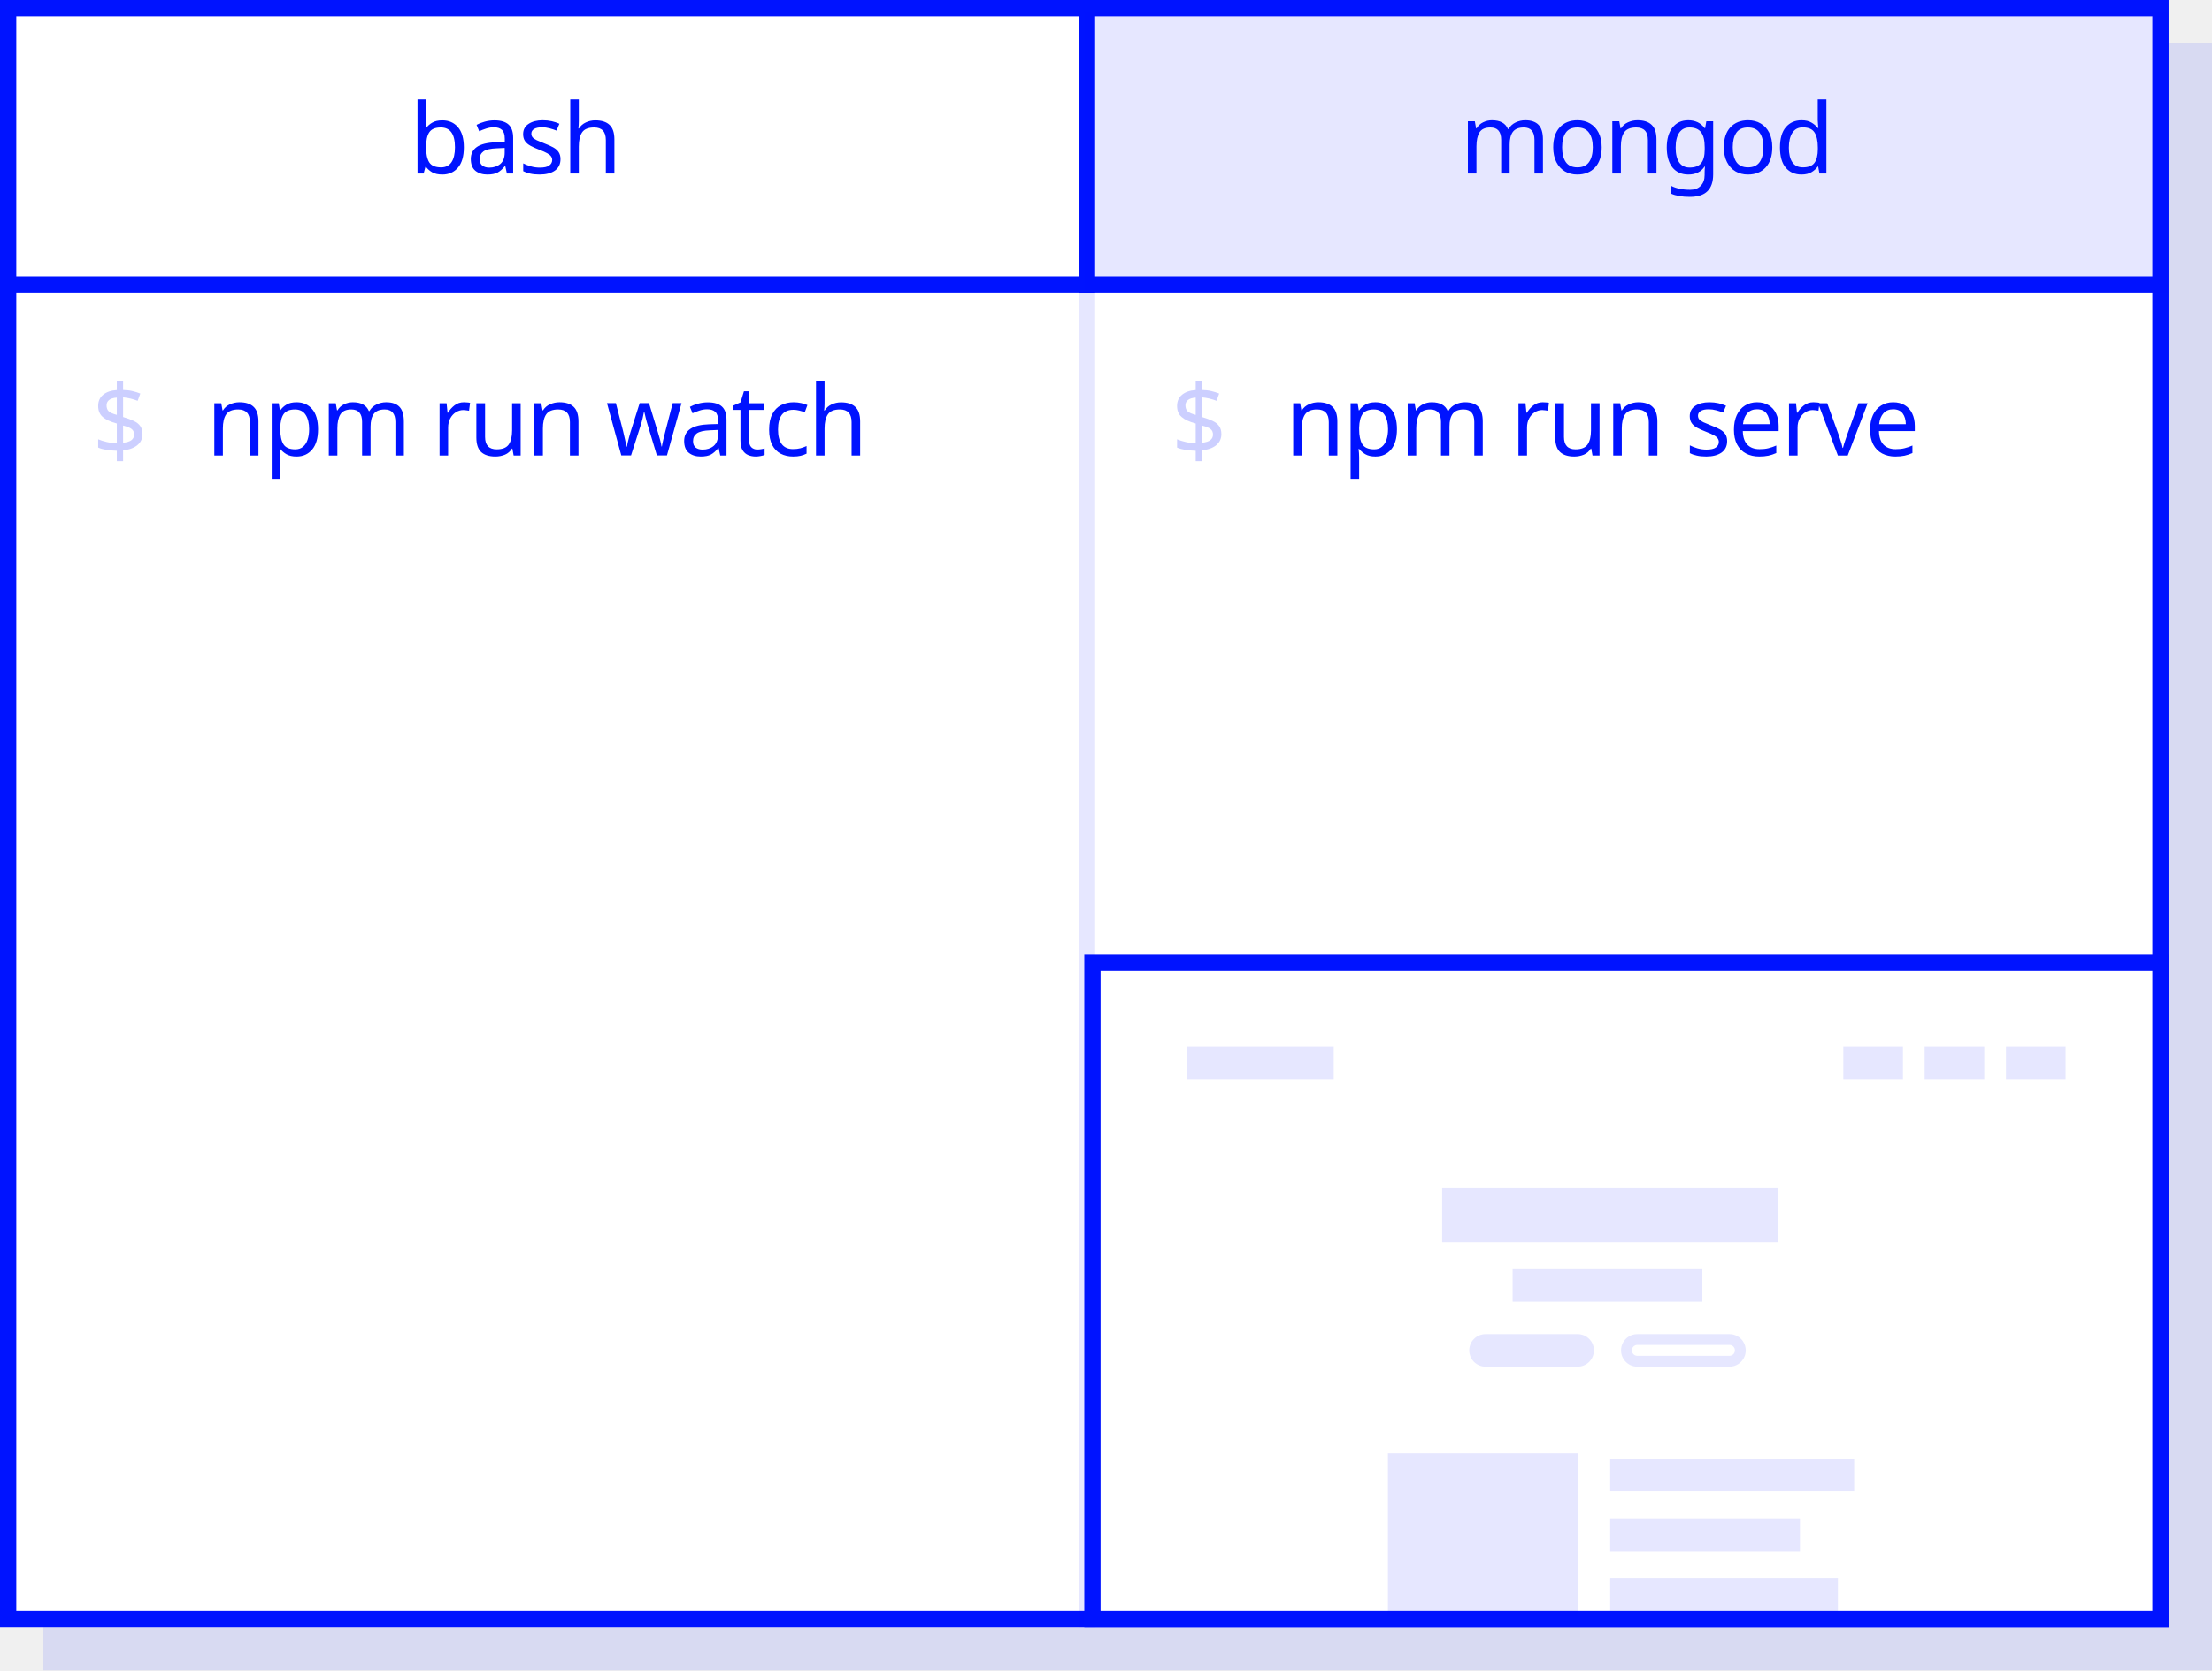
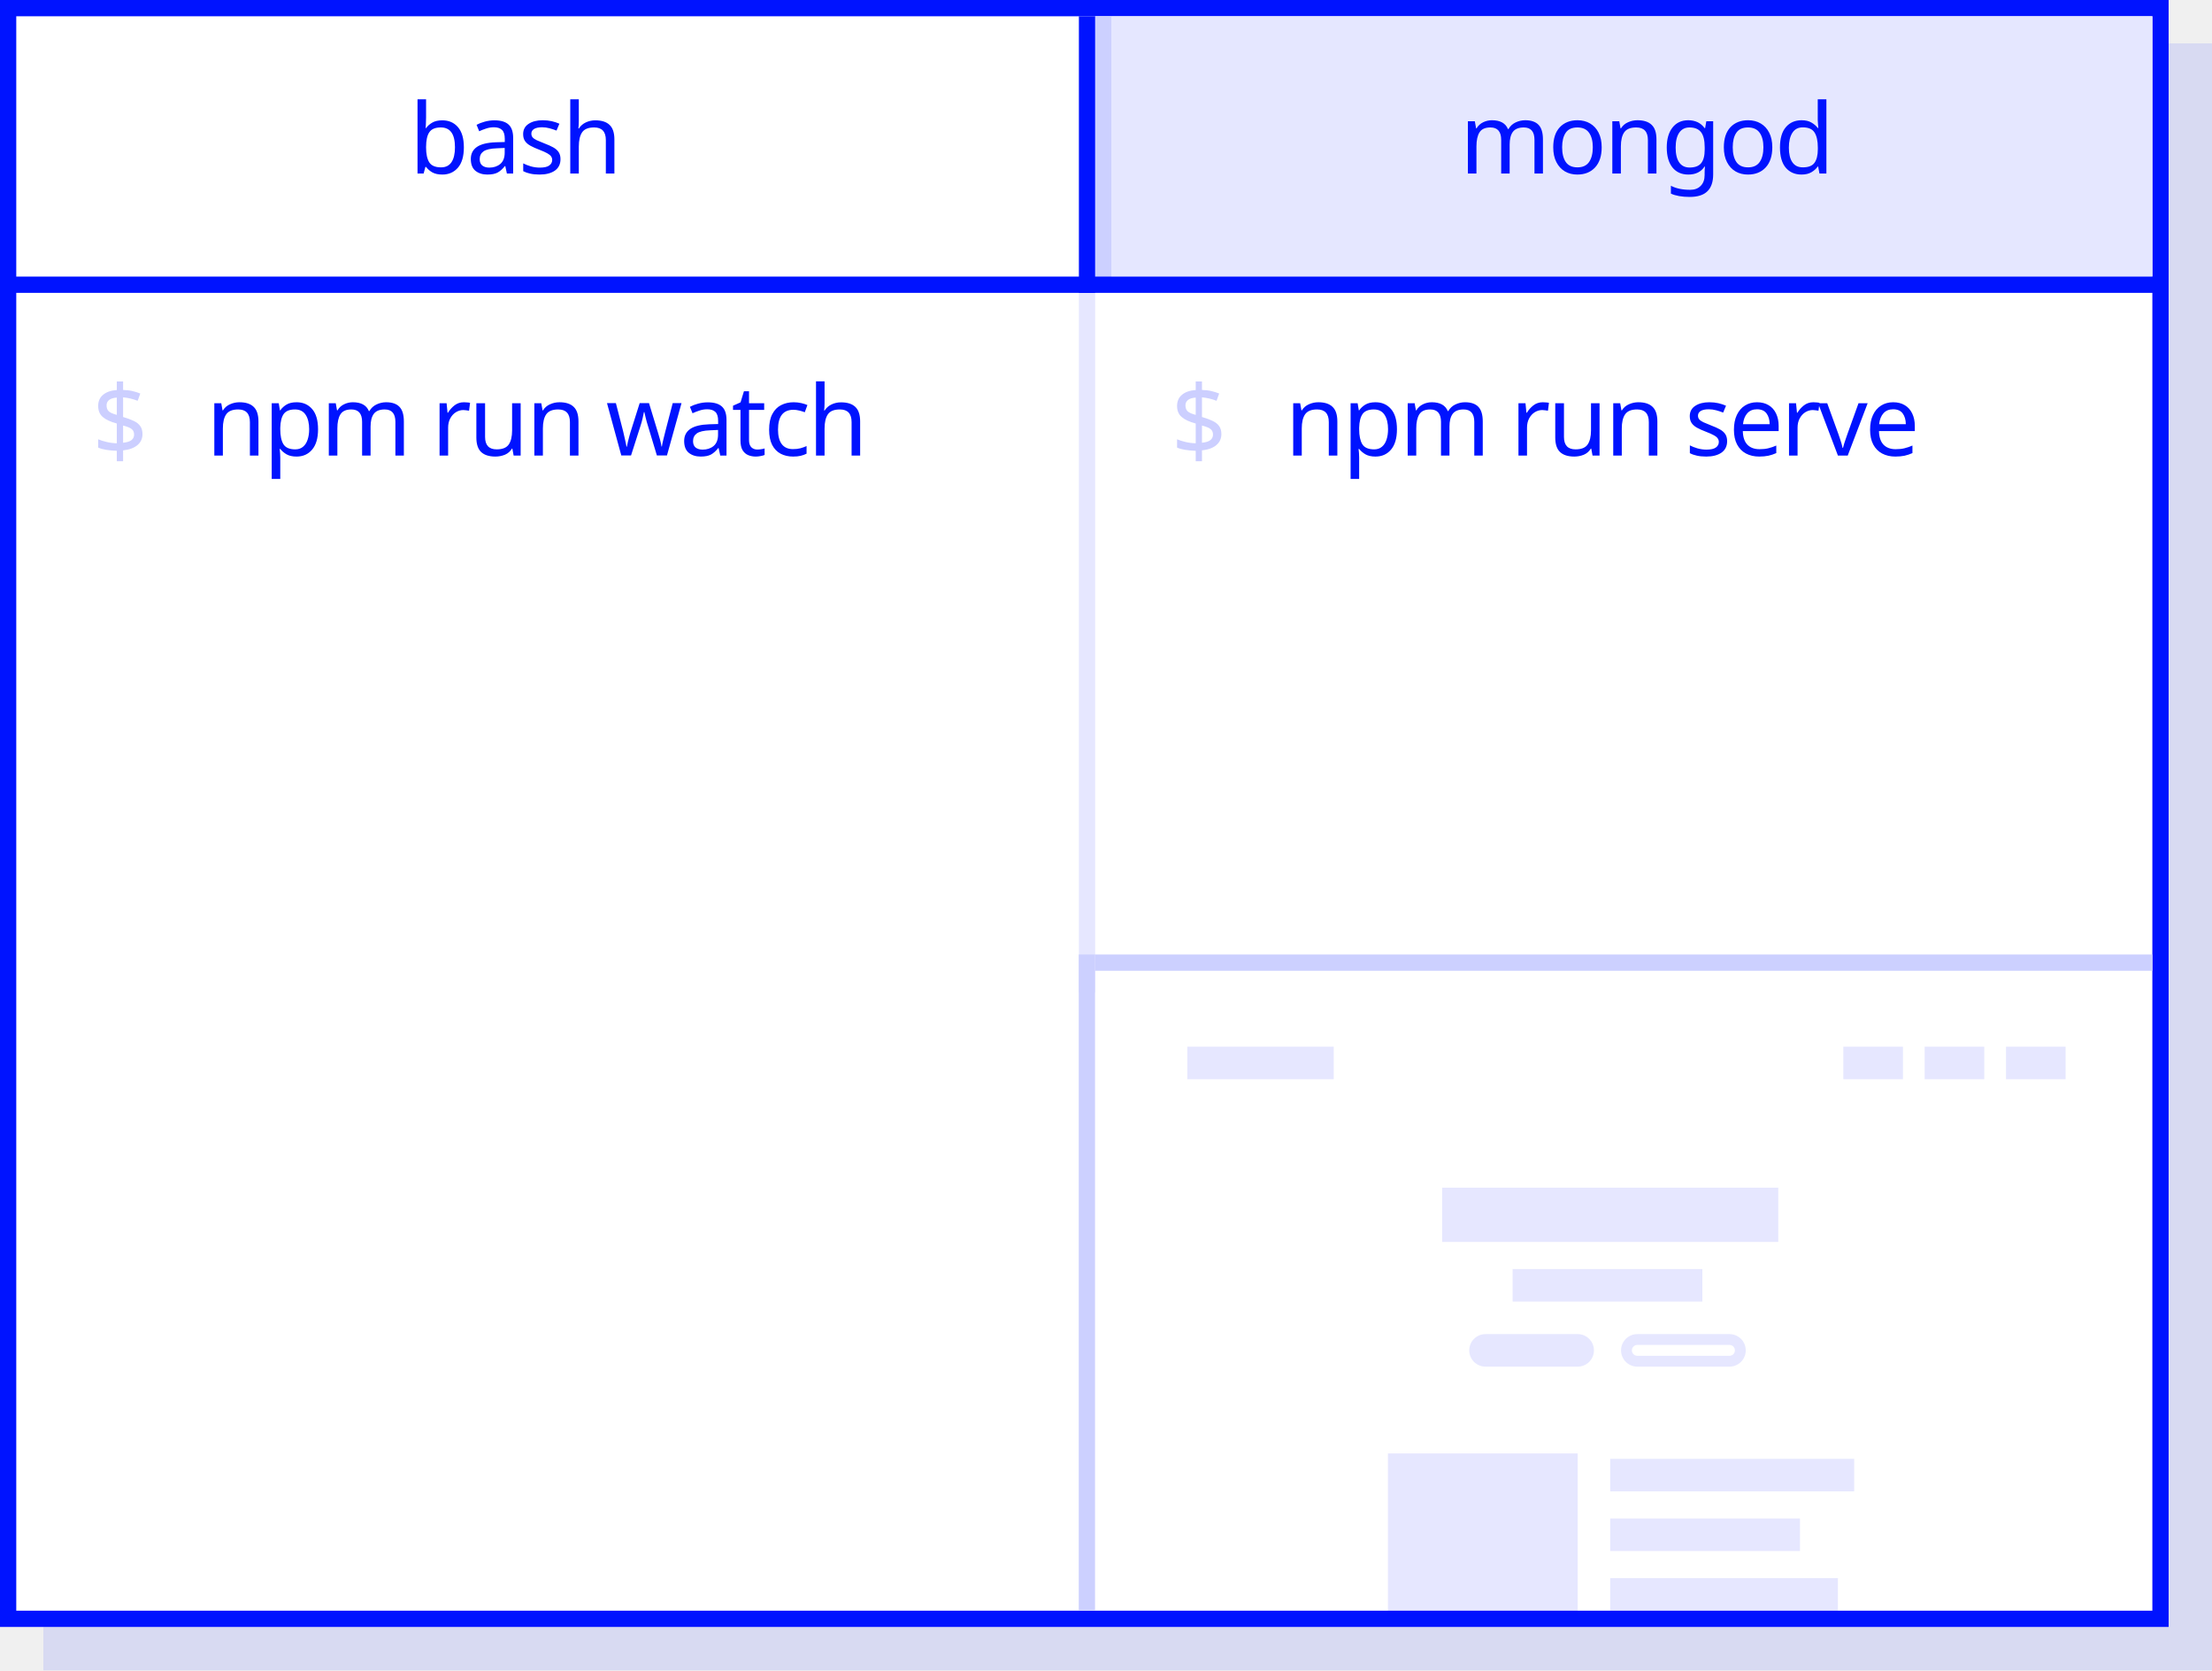
<svg xmlns="http://www.w3.org/2000/svg" xmlns:xlink="http://www.w3.org/1999/xlink" width="408px" height="308px" viewBox="0 0 408 308" version="1.1">
  <defs>
    <rect id="path-1" x="121" y="78" width="400" height="300" />
    <filter x="-50%" y="-50%" width="200%" height="200%" filterUnits="objectBoundingBox" id="filter-2">
      <feOffset dx="8" dy="8" in="SourceAlpha" result="shadowOffsetOuter1" />
      <feComposite in="shadowOffsetOuter1" in2="SourceAlpha" operator="out" result="shadowOffsetOuter1" />
      <feColorMatrix values="0 0 0 0 0   0 0 0 0 0.075   0 0 0 0 1  0 0 0 0.1 0" type="matrix" in="shadowOffsetOuter1" />
    </filter>
    <mask id="mask-3" maskContentUnits="userSpaceOnUse" maskUnits="objectBoundingBox" x="0" y="0" width="400" height="300" fill="white">
      <use xlink:href="#path-1" />
    </mask>
-     <path d="M198.5,50.51 L198.5,0.467" id="path-4" />
-     <filter x="-50%" y="-50%" width="200%" height="200%" filterUnits="objectBoundingBox" id="filter-5">
-       <feMorphology radius="1.5" operator="dilate" in="SourceAlpha" result="shadowSpreadOuter1" />
-       <feOffset dx="3" dy="0" in="shadowSpreadOuter1" result="shadowOffsetOuter1" />
-       <feMorphology radius="1.5" operator="erode" in="SourceAlpha" result="shadowInner" />
-       <feOffset dx="3" dy="0" in="shadowInner" result="shadowInner" />
-       <feComposite in="shadowOffsetOuter1" in2="shadowInner" operator="out" result="shadowOffsetOuter1" />
-       <feColorMatrix values="0 0 0 0 0   0 0 0 0 0.075   0 0 0 0 1  0 0 0 0.1 0" type="matrix" in="shadowOffsetOuter1" />
-     </filter>
-     <rect id="path-6" x="0" y="0" width="200" height="124" />
-     <mask id="mask-7" maskContentUnits="userSpaceOnUse" maskUnits="objectBoundingBox" x="0" y="0" width="200" height="124" fill="white">
-       <use xlink:href="#path-6" />
-     </mask>
-     <rect id="path-8" x="80" y="53" width="23" height="6" rx="3" />
-     <mask id="mask-9" maskContentUnits="userSpaceOnUse" maskUnits="objectBoundingBox" x="0" y="0" width="23" height="6" fill="white">
-       <use xlink:href="#path-8" />
+     <rect id="path-4" x="80" y="53" width="23" height="6" rx="3" />
+     <mask id="mask-5" maskContentUnits="userSpaceOnUse" maskUnits="objectBoundingBox" x="0" y="0" width="23" height="6" fill="white">
+       <use xlink:href="#path-4" />
    </mask>
  </defs>
  <g id="Demos" stroke="none" stroke-width="1" fill="none" fill-rule="evenodd">
    <g id="Demo-2" transform="translate(-121, -78)">
      <g id="Terminal">
        <use fill="black" fill-opacity="1" filter="url(#filter-2)" xlink:href="#path-1" />
        <use stroke="#0013FF" mask="url(#mask-3)" stroke-width="6" fill="#FFFFFF" fill-rule="evenodd" xlink:href="#path-1" />
      </g>
-       <g id="Seperators" transform="translate(123, 80)">
-         <path d="M198.5,296.5 L198.5,51.467" id="Line" stroke-opacity="0.1" stroke="#0013FF" stroke-width="3" stroke-linecap="square" />
-         <g id="Line">
-           <use fill="black" fill-opacity="1" filter="url(#filter-5)" xlink:href="#path-4" />
-           <use stroke="#0013FF" stroke-width="3" stroke-linecap="square" xlink:href="#path-4" />
-         </g>
-         <path d="M0.5,50.5 L395.546,50.5" id="Line" stroke="#0013FF" stroke-width="3" stroke-linecap="square" />
+       <rect id="Tab" fill="#E5E7FF" x="326" y="81" width="192" height="48" />
+       <g id="Seperators" transform="translate(123, 82)" stroke-width="3" stroke-linecap="square">
+         <path d="M198.5,177.5 L198.5,49.467" id="Line" stroke-opacity="0.1" stroke="#0013FF" />
+         <path d="M201.5,46.5 L201.5,0.467" id="Line" stroke="#CCD0FF" />
+         <path d="M198.5,48.51 L198.5,0.5" id="Line" stroke="#0013FF" />
+         <path d="M0.5,48.5 L395.546,48.5" id="Line" stroke="#0013FF" />
+         <path d="M201.477,173.5 L393.5,173.5" id="Line" stroke="#CCD0FF" />
+         <path d="M198.477,173.5 L198.477,291.5" id="Line" stroke="#CCD0FF" />
      </g>
-       <rect id="Tab" fill-opacity="0.1" fill="#0013FF" x="321" y="80" width="200" height="52" />
      <text id="mongod" font-family="SourceCodePro-Medium, Source Code Pro" font-size="18" font-weight="400" letter-spacing="-0.54" fill="#0013FF">
        <tspan x="390.22" y="110">mongod</tspan>
      </text>
      <text id="bash" font-family="SourceCodePro-Medium, Source Code Pro" font-size="18" font-weight="400" letter-spacing="-0.54" fill="#0013FF">
        <tspan x="196.48" y="110">bash</tspan>
      </text>
-       <g id="Browser" transform="translate(321, 254)">
-         <use stroke="#0013FF" mask="url(#mask-7)" stroke-width="6" fill="#FFFFFF" xlink:href="#path-6" />
-         <g id="Items" transform="translate(19, 17)">
+       <g id="Browser" transform="translate(320, 254)">
+         <g id="Items" transform="translate(20, 17)">
          <rect id="Rectangle-3" fill-opacity="0.1" fill="#0013FF" x="78" y="76" width="45" height="6" />
          <rect id="Rectangle-3" fill-opacity="0.1" fill="#0013FF" x="78" y="87" width="35" height="6" />
          <rect id="Rectangle-3" fill-opacity="0.1" fill="#0013FF" x="78" y="98" width="42" height="6" />
          <rect id="Rectangle-3" fill-opacity="0.1" fill="#0013FF" x="37" y="75" width="35" height="30" />
          <rect id="Rectangle-3" fill-opacity="0.1" fill="#0013FF" x="0" y="0" width="27" height="6" />
          <rect id="Rectangle-3" fill-opacity="0.1" fill="#0013FF" x="151" y="0" width="11" height="6" />
          <rect id="Rectangle-3" fill-opacity="0.1" fill="#0013FF" x="136" y="0" width="11" height="6" />
          <rect id="Rectangle-3" fill-opacity="0.1" fill="#0013FF" x="121" y="0" width="11" height="6" />
          <rect id="Rectangle-3" fill-opacity="0.1" fill="#0013FF" x="47" y="26" width="62" height="10" />
          <rect id="Rectangle-3" fill-opacity="0.1" fill="#0013FF" x="60" y="41" width="35" height="6" />
          <rect id="Rectangle-5" fill-opacity="0.1" fill="#0013FF" x="52" y="53" width="23" height="6" rx="3" />
-           <use id="Rectangle-5" stroke-opacity="0.1" stroke="#0013FF" mask="url(#mask-9)" stroke-width="4" xlink:href="#path-8" />
+           <use id="Rectangle-5" stroke-opacity="0.1" stroke="#0013FF" mask="url(#mask-5)" stroke-width="4" xlink:href="#path-4" />
        </g>
      </g>
      <g id="Command-2" transform="translate(337, 144)" font-weight="400" font-family="SourceCodePro-Medium, Source Code Pro" letter-spacing="-0.54" fill="#0013FF" font-size="18">
        <text id="npm-run-serve">
          <tspan x="21" y="18">npm run serve</tspan>
        </text>
        <text id="$" fill-opacity="0.2">
          <tspan x="0" y="18">$</tspan>
        </text>
      </g>
      <g id="Command-1" transform="translate(138, 144)" font-weight="400" font-family="SourceCodePro-Medium, Source Code Pro" letter-spacing="-0.54" fill="#0013FF" font-size="18">
        <text id="npm-run-watch">
          <tspan x="21" y="18">npm run watch</tspan>
        </text>
        <text id="$" fill-opacity="0.2">
          <tspan x="0" y="18">$</tspan>
        </text>
      </g>
    </g>
  </g>
</svg>
